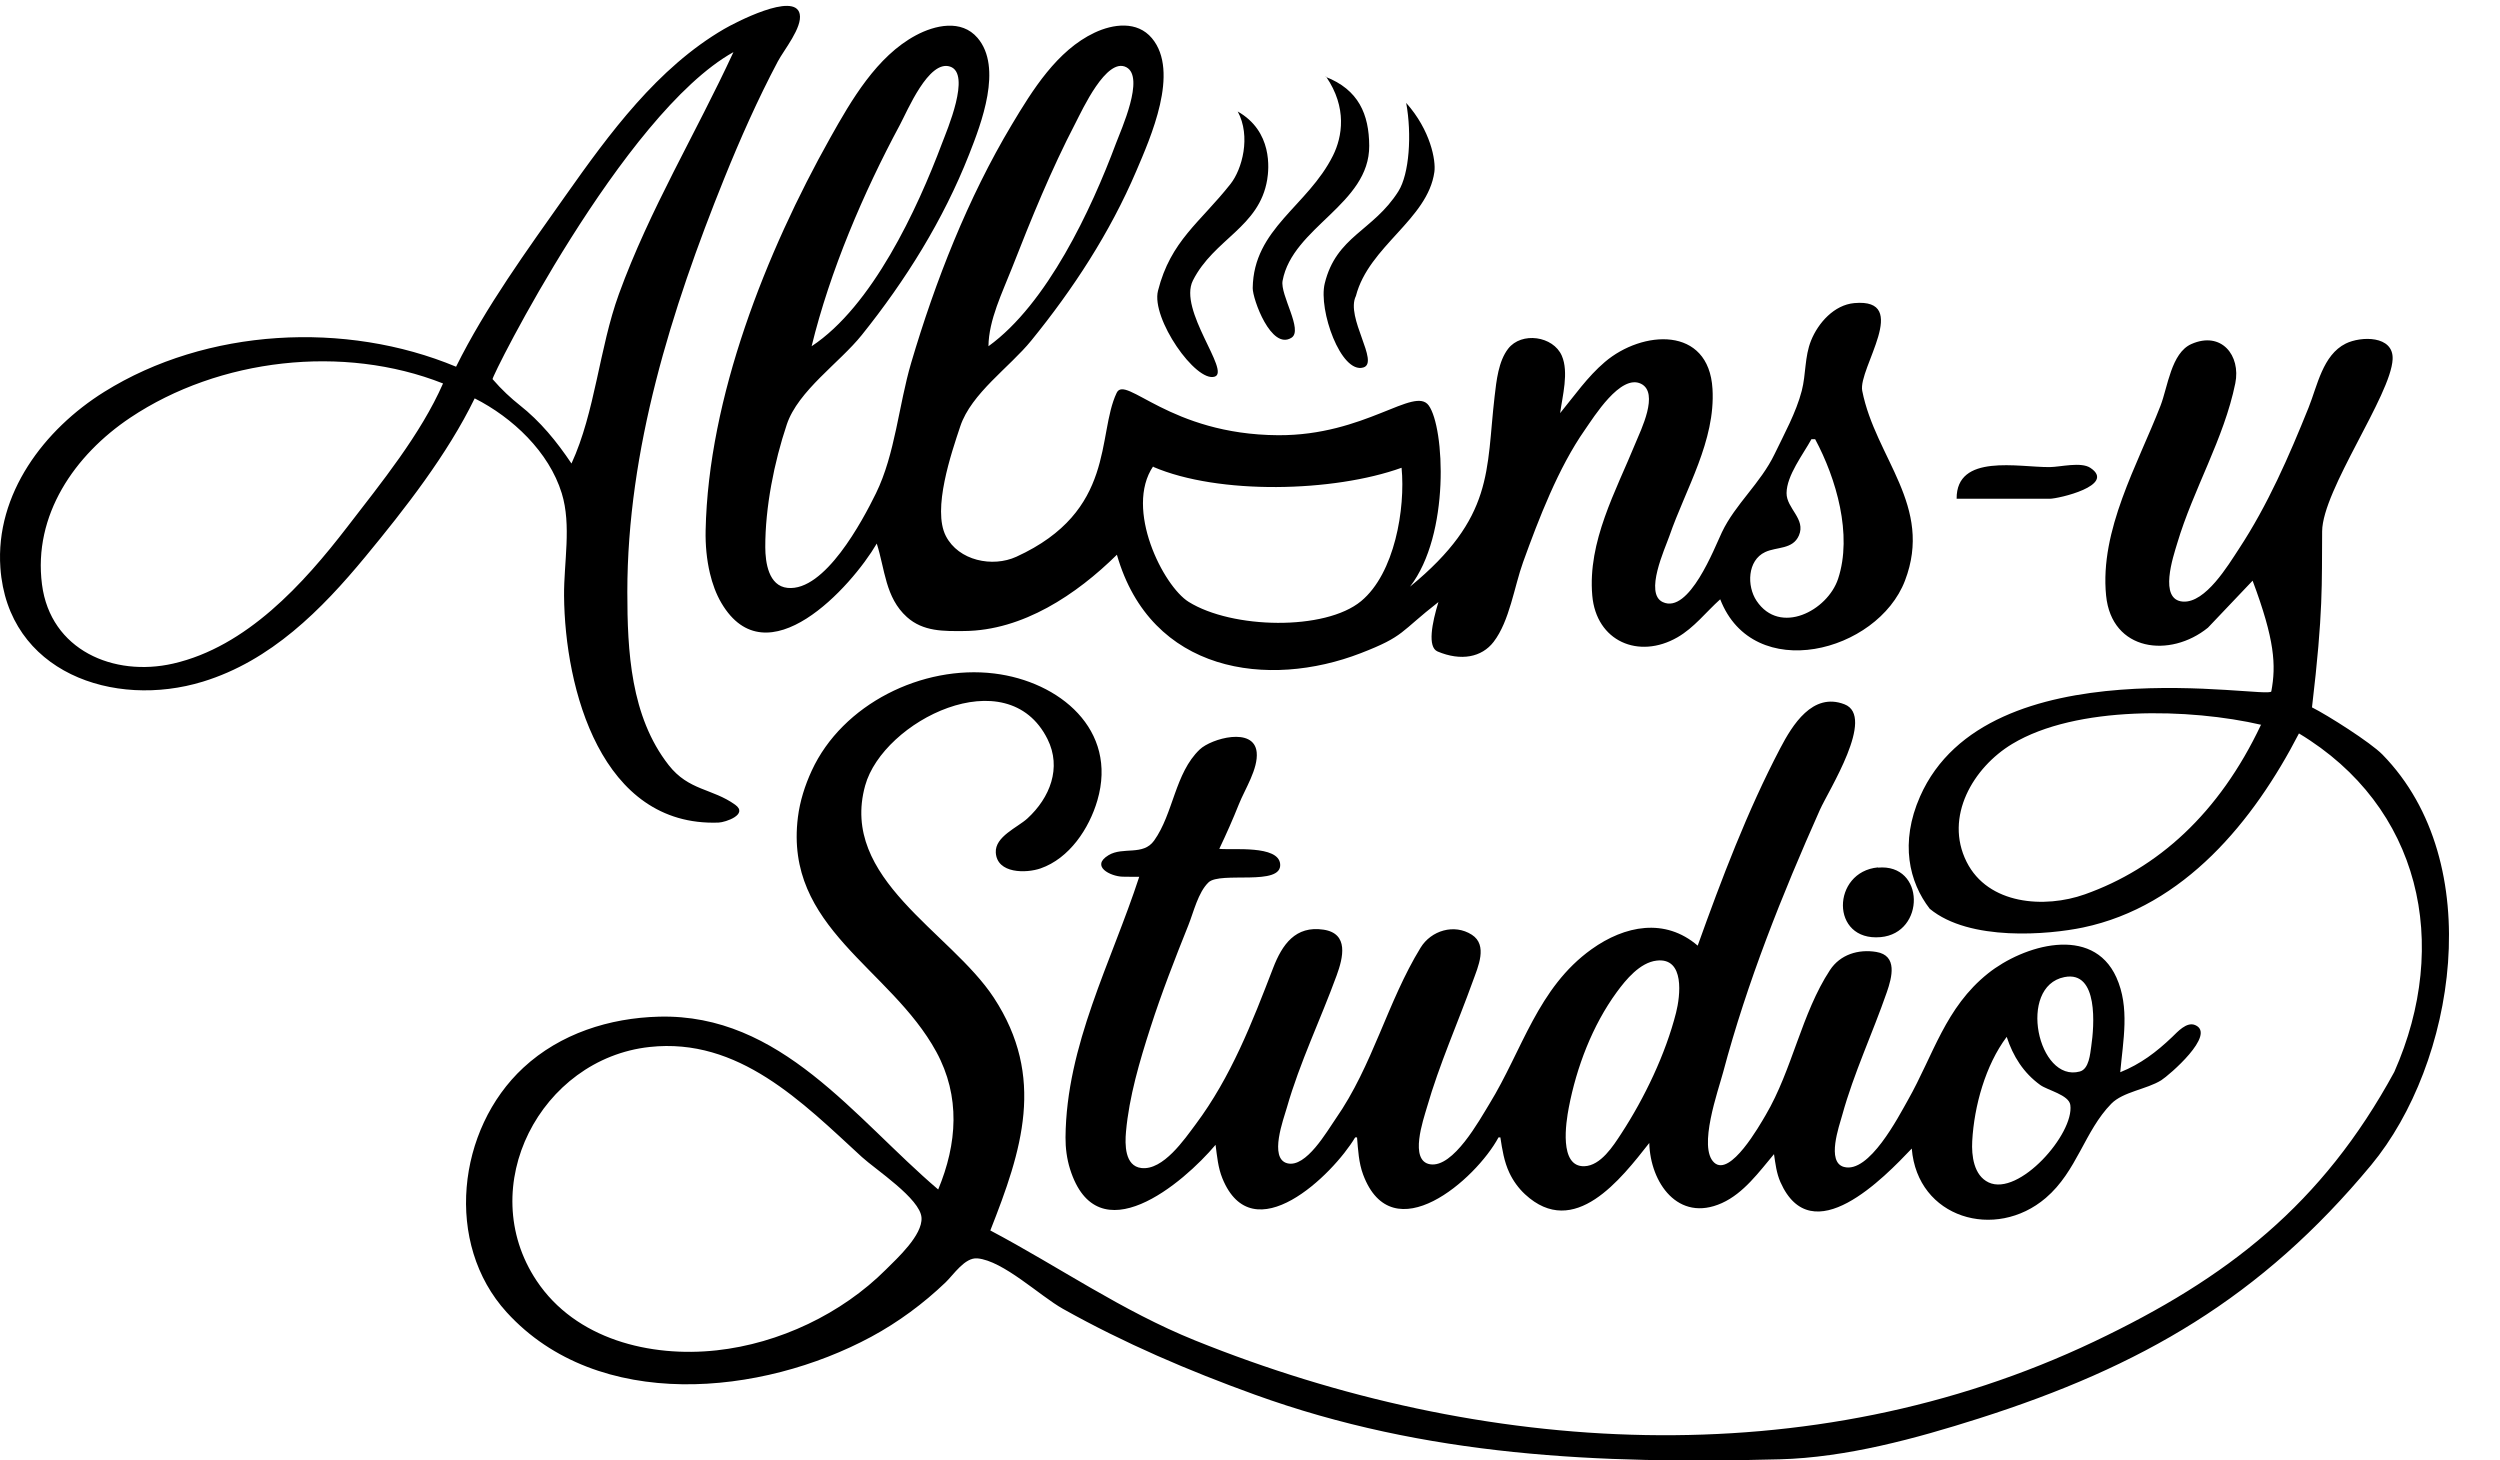
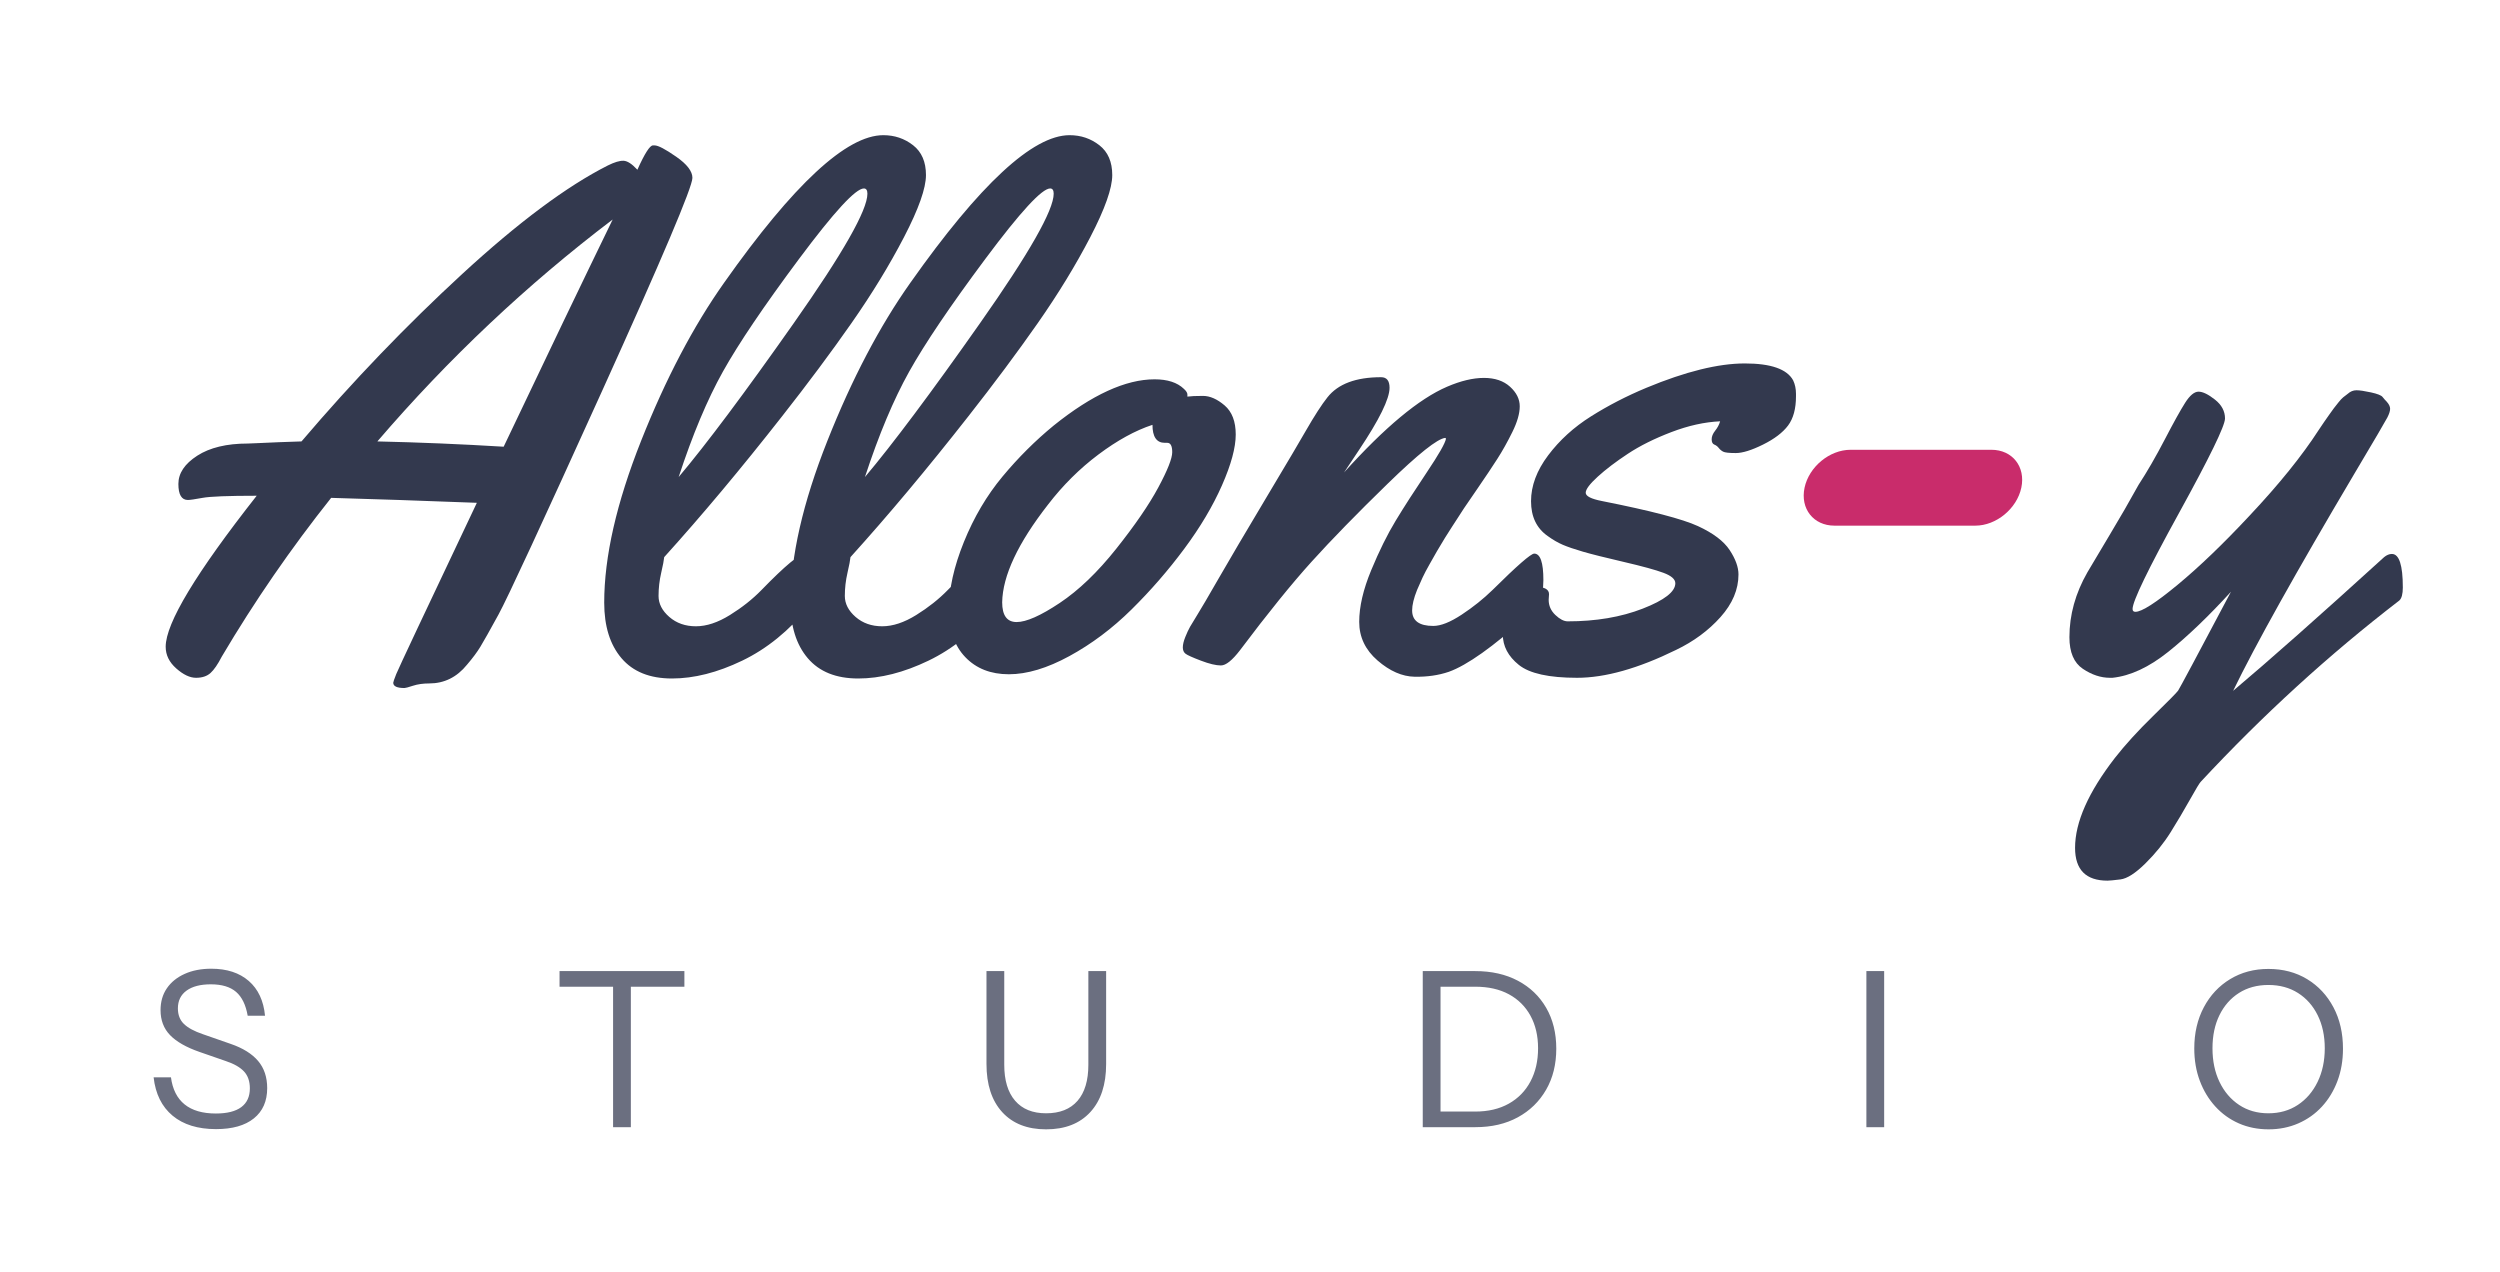
- <svg xmlns="http://www.w3.org/2000/svg" width="1343" height="784" viewBox="0 0 1343 784" version="1.1" id="svg1">
-   <g id="g1">
-     <path style="fill:currentColor;stroke:none" d="M 245,197 C 185.66,172.27 111.003,176.189 56,210.504 23.806,230.589 -2.594,265.27 0.206,305 4.164,361.153 61.074,380.868 109,366.176 145.474,354.995 172.633,327.695 196.322,299 217.557,273.277 240.361,244.099 255,214 c 20.32,10.274 39.928,28.72 46.783,51 5.296,17.213 1.086,37.251 1.229,55 0.401,50.04 19.934,124.187 82.98,121.894 3.781,-0.138 16.194,-4.388 8.928,-9.6 -12.316,-8.834 -24.906,-7.468 -35.731,-21.306 C 338.76,384.876 337,349.719 337,318 337,241.53 360.654,166.293 389.005,96 397.625,74.629 407.059,53.369 417.848,33 421.109,26.843 431.093,14.783 429.614,7.56 427.085,-4.792 394.326,12.478 389,15.577 353.23,36.395 327.317,71.786 303.874,105 283.243,134.229 260.899,164.89 245,197 m 226,95 c 4.429,13.839 4.549,29.001 16.192,39.475 8.739,7.861 19.764,7.606 30.808,7.513 31.442,-0.263 60.25,-19.554 82,-40.988 18.197,63.598 81.333,72.108 131,52.886 23.807,-9.214 20.856,-11.24 41.72,-27.465 -3.457,11.285 -5.984,24.23 -0.442,26.562 12.551,5.281 23.709,3.148 30.096,-5.176 8.616,-11.229 11.052,-29.584 15.818,-42.79 8.401,-23.275 18.972,-50.783 33.184,-71.08 4.858,-6.938 19.183,-30.18 30.164,-24.782 9.941,4.886 -0.15,25.03 -2.908,31.782 -10.61,25.969 -25.791,52.978 -23.263,82 2.142,24.588 24.947,34.381 45.732,22.445 9.009,-5.173 15.357,-13.61 23,-20.445 17.75,45.82 84.492,28.584 99.246,-10 15.346,-40.132 -15.794,-65.786 -22.958,-102 -2.343,-11.843 26.609,-49.915 -4.289,-47.113 -10.794,0.979 -19.356,10.613 -23.192,20.114 -3.52,8.717 -2.683,18.057 -5.003,27 -3.026,11.663 -9.398,23.173 -14.602,34 -7.537,15.68 -21.081,26.844 -28.298,42 -3.998,8.398 -17.63,44.114 -31.778,37.501 -10.001,-4.675 1.195,-28.65 3.569,-35.501 8.844,-25.519 24.788,-51.106 23.16,-79 -1.989,-34.061 -37.773,-31.579 -57.849,-14.457 -9.335,7.961 -16.287,18.032 -24.006,27.457 1.24,-9.197 4.746,-21.972 0.904,-30.83 -4.61,-10.628 -21.646,-13.032 -28.806,-3.801 -5.239,6.754 -6.303,17.147 -7.292,25.631 -4.649,39.881 -0.039,64.934 -45.449,102.221 21.694,-28.097 18.528,-85.55 10.067,-97.322 -7.653,-10.648 -34.184,16.233 -80.925,15.96 -58.446,-0.342 -81.96,-32.784 -86.738,-22.739 -10.753,22.605 -0.221,63.482 -53.862,88.024 -12.816,5.864 -31.055,2.153 -37.893,-11.14 -7.379,-14.345 2.96,-44.572 7.757,-58.942 5.91,-17.703 26.469,-31.709 38.096,-46 22.574,-27.745 42.325,-58.037 56.395,-91 7.693,-18.022 23.552,-53.485 8.445,-71.49 C 610.9,11.094 597.961,12.852 588,17.553 567.812,27.079 554.582,48.515 543.521,67 c -23.591,39.427 -41.082,84.032 -54.064,128 -6.647,22.511 -8.558,48.926 -18.884,70 -7.284,14.866 -27.529,52.879 -47.528,50.813 -10.188,-1.053 -11.91,-13.679 -11.935,-21.813 -0.065,-21.451 4.76,-45.707 11.564,-65.999 6.068,-18.098 28.326,-33.126 40.252,-48.001 23.67,-29.522 43.769,-61.747 57.662,-97 6.551,-16.623 18.153,-46.745 4.535,-62.657 C 516.474,10.237 502.255,13.488 492,18.983 470.956,30.259 457.331,53.844 446.031,74 c -34.489,61.516 -65.514,139.56 -66.971,211 -0.156,7.668 0.546,15.528 2.318,23 1.31,5.525 3.28,11.06 6.174,15.962 C 411.926,365.255 457.235,315.511 471,292 M 394,28 c -20.227,43.804 -44.926,84.312 -61.536,130 -10.538,28.987 -12.731,63.379 -25.464,91 -7.992,-11.905 -16.675,-22.578 -28,-31.502 -4.224,-3.328 -9.586,-8.215 -14.394,-13.828 C 263.789,202.716 334.653,61.093 394,28 m 42,158 c 9.861,-40.399 27.794,-82.414 47.462,-119 3.984,-7.411 15.41,-35.051 26.931,-31.222 C 521.853,39.586 508.623,70.159 506.055,77 492.729,112.493 468.526,164.55 436,186 m 95,0 c 0.133,-14.136 7.542,-29.014 12.622,-42 10.32,-26.385 21.091,-52.853 34.178,-78 3.483,-6.694 16.625,-35.56 27.293,-29.866 C 615.123,41.487 602.234,69.708 599.514,77 586.233,112.608 562.519,163.248 531,186 M 712.41,41.227 c 11.394,16.616 8.66,32.319 3.679,42.334 -13.545,27.235 -42.724,39.171 -43.131,71.191 -0.074,5.866 9.934,33.656 20.852,26.662 6.354,-4.071 -6.221,-22.985 -4.805,-30.598 5.372,-28.873 46.725,-41.075 46.539,-72.523 -0.099,-16.82 -5.652,-30.147 -23.561,-37.067 m 43.436,14.152 c 3.058,16.742 1.701,38.052 -4.224,47.423 -13.515,21.377 -33.341,23.975 -39.549,49.482 -3.469,14.254 8.677,48.584 20.69,45.143 8.974,-2.57 -9.67,-26.935 -3.944,-38.427 6.923,-26.79 38.626,-41.145 42.156,-66.656 0.851,-6.149 -2.03,-22.306 -15.13,-37.051 m -90.549,4.511 c 7.288,13.514 2.348,31.176 -3.806,38.986 -16.377,20.781 -32.179,30.475 -38.989,57.41 -3.768,14.904 20.356,49.441 30.477,46.129 8.601,-2.815 -19.738,-35.778 -11.719,-51.648 11.308,-22.378 35.692,-28.533 39.913,-54.229 0.922,-5.611 3.055,-25.949 -16.008,-36.648 M 1210.101,311.938 c 11.914,31.802 12.678,45.376 10.049,59.474 -0.851,4.562 -152.441,-25.728 -188.698,56.467 -10.964,24.856 -5.863,46.003 5.203,60.314 21.423,17.724 64.032,13.898 82.345,10.059 54.318,-11.386 91.672,-57.118 116,-104.251 65.363,39.322 81.711,112.923 51.208,181.854 C 1247.479,646.992 1196.699,686.616 1125,720.679 972.209,793.268 796.051,782.245 642,720.083 602.604,704.186 569.17,680.694 532,661 c 16.966,-43.01 29.854,-82.307 1.903,-125 -23.256,-35.522 -83.02,-63.902 -69.139,-114 9.624,-34.734 76.332,-68.309 97.955,-24.963 7.72,15.476 1.284,31.553 -10.786,42.627 -5.315,4.876 -17.48,9.734 -16.994,18.326 0.646,11.426 16.363,11.2 24.061,8.516 15.476,-5.396 26.069,-21.354 30.501,-36.507 11.146,-38.107 -20.477,-63.938 -55.382,-68.2 -38.567,-4.709 -81.547,16.359 -98.06,52.2 -3.645,7.911 -6.342,16.346 -7.423,25 -7.429,59.478 49.695,80.828 74.332,126 13.106,24.03 11.23,49.442 1.03,74 -45.049,-38.385 -84.425,-94.536 -150,-92.847 -26.596,0.685 -53.047,9.078 -72.829,27.401 -35.617,32.989 -42.674,94.467 -8.937,131.444 49.153,53.874 137.097,44.758 195.765,13.139 14.508,-7.819 28.095,-17.866 39.989,-29.263 4.277,-4.099 10.315,-13.479 17.065,-12.875 13.872,1.242 33.595,20.182 45.947,27.103 33.012,18.498 67.461,33.211 103,46.077 92.171,33.367 185.043,37.307 282,34.767 35.768,-0.937 73.115,-11.14 107,-21.926 87.287,-27.785 151.675,-64.871 210.801,-136.166 45.013,-54.277 63.05,-162.191 6.063,-220.492 C 1273.48,398.831 1250.241,384.119 1242,380 c 6.128,-51.78 5.224,-65.939 5.451,-94.579 0.176,-22.207 37.008,-73.113 37.867,-92.454 0.573,-12.882 -17.098,-12.42 -25.189,-8.401 -12.366,6.143 -15.229,22.651 -19.946,34.372 -10.522,26.144 -21.95,52.393 -37.491,76 -5.666,8.606 -17.862,29.11 -30.037,28.239 -13.174,-0.943 -5.112,-24.399 -3.079,-31.239 8.66,-29.135 25.126,-56.166 31.22,-86 3.07,-15.032 -7.533,-28.235 -23.604,-21.111 -10.842,4.806 -12.67,23.096 -16.559,33.111 -12.311,31.702 -32.731,66.856 -29.237,102 2.99,30.074 34.435,33.693 54.705,17.263 M 238,206 c -12.018,27.386 -33.242,53.414 -51.386,77 C 162.958,313.75 132.457,347.451 93,356.482 61.1,363.784 27.126,349.251 22.561,314 17.731,276.702 40.101,244.357 70,224.371 117.695,192.491 184.473,184.822 238,206 m 737.101,29.938 c 11.338,21.117 20.155,51.314 12.324,75 -5.671,17.154 -31.276,30.567 -43.8,11.825 -5.29,-7.917 -4.972,-21.701 4.614,-26.189 6.256,-2.929 14.835,-1.29 18.135,-8.915 3.859,-8.914 -6.688,-14.473 -6.634,-22.775 0.061,-9.465 8.928,-20.855 13.36,-28.947 h 2 m 76,32 h 30 l 20,-3.1e-4 c 4.645,-0.002 35.899,-7.2 21.879,-16.586 -5.074,-3.397 -16.054,-0.481 -21.879,-0.429 -16.712,0.15 -50.193,-7.475 -50,17.015 M 619.518,250.8 c 35.118,15.098 96.854,13.647 133.406,0.482 2.123,21.889 -3.697,56.714 -21.721,71.637 -19.374,16.04 -69.27,14.959 -92.641,0.416 -13.694,-8.521 -34.613,-49.98 -19.044,-72.89 M 912,508 c -17.559,-15.084 -39.141,-10.851 -57,1.921 -28.931,20.689 -37.183,54.248 -54.883,83.079 -5.329,8.68 -19.39,34.482 -31.867,32.451 -11.371,-1.851 -3.592,-24.04 -1.747,-30.451 6.683,-23.223 16.574,-45.305 24.745,-68 2.711,-7.53 8.124,-19.269 -0.58,-24.857 -9.472,-6.082 -21.872,-2.265 -27.518,6.94 -17.875,29.144 -25.68,63.326 -45.623,91.918 -4.602,6.597 -15.895,26.553 -26.019,23.911 -9.963,-2.6 -1.927,-23.878 -0.205,-29.911 6.928,-24.264 18.105,-47.316 26.743,-71 3.481,-9.544 6.696,-22.522 -7.064,-24.587 -15.077,-2.263 -22.206,8.003 -27.054,20.587 -11.313,29.367 -22.62,58.563 -41.63,84 -5.963,7.979 -17.441,24.856 -29.161,23.463 -9.008,-1.071 -8.85,-12.797 -8.256,-19.463 1.684,-18.917 7.35,-37.983 13.145,-56 5.991,-18.627 13.103,-36.844 20.374,-55 2.822,-7.046 5.217,-17.601 10.803,-22.976 6.325,-6.087 39.607,2.291 38.501,-9.867 C 686.769,453.883 662.053,456.737 655,456 c 3.748,-7.868 7.317,-15.901 10.539,-24 3.184,-8.005 10.432,-19.059 9.552,-27.89 -1.382,-13.869 -24.379,-7.414 -30.592,-1.498 -13.365,12.724 -14.098,34.38 -24.519,48.97 -5.933,8.307 -16.739,3.122 -24.485,7.832 -9.813,5.967 1.086,11.349 7.479,11.54 3.006,0.09 6.019,0.045 9.026,0.046 -14.972,45.929 -39.207,90.483 -39.603,140 -0.045,5.676 0.718,11.581 2.422,17 C 589.546,674.828 635.73,635.523 653,615 c 0.804,6.089 1.324,12.254 3.664,17.996 C 672.975,673.021 715.986,631.167 728,611 h 1 c 0.559,6.696 0.899,13.651 3.275,19.999 C 747.978,672.952 792.915,633.53 805,611 h 1 c 0.976,6.462 2.011,13.035 4.823,19 2.039,4.324 4.907,8.311 8.415,11.563 C 845.69,666.088 870.891,633.211 886,614 c 0.49,21.231 15.427,42.906 39,32.293 11.716,-5.275 19.953,-16.73 28,-26.293 0.726,5.066 1.343,10.271 3.433,14.996 C 973.28,673.082 1012.278,632.465 1027,617 c 2.988,37.43 44.955,49.656 71.998,26.534 16.778,-14.345 20.832,-35.984 35.186,-50.613 6.341,-6.462 18.984,-7.713 26.814,-12.596 4.154,-2.59 29.854,-24.687 18.259,-29.648 -4.602,-1.969 -9.509,3.676 -12.377,6.413 -8.487,8.098 -16.958,14.516 -27.881,18.911 1.486,-16.962 5.249,-34.763 -2.107,-50.996 -12.898,-28.459 -50.001,-17.169 -68.892,-2.111 -23,18.334 -29.314,43.78 -43.087,68.107 -5.135,9.069 -20.85,39.608 -34.382,35.869 -9.477,-2.618 -2.503,-21.992 -0.881,-27.869 6.25,-22.644 16.289,-43.86 23.954,-66 2.756,-7.96 5.931,-19.7 -5.648,-21.618 -9.648,-1.598 -19.394,1.369 -24.891,9.736 -15.297,23.282 -20.209,53.564 -34.539,77.883 -3.258,5.529 -18.992,33.432 -27.651,25.564 -8.861,-8.052 2.207,-38.836 4.795,-48.564 12.844,-48.289 31.682,-95.431 51.999,-141 4.616,-10.354 30.092,-50.122 13.172,-56.655 C 973.698,371.727 962.865,389.511 956.322,402 938.576,435.87 924.893,472.069 912,508 m 302.59,-118.614 c -22.551,47.763 -55.549,77.176 -94.59,91.048 -21.634,7.687 -51.985,5.615 -63.54,-17.441 -12.127,-24.199 3.522,-50.731 24.54,-63.377 34.426,-20.713 95.516,-19.129 133.934,-10.212 m -206.046,76.559 c -24.984,2.304 -25.796,39.877 1.376,37.465 24.117,-2.14 23.954,-39.676 -1.435,-37.334 M 889.991,516.03 c 15.231,-1.741 12.64,19.089 10.393,27.97 -5.627,22.23 -16.957,45.854 -29.453,65 -4.268,6.539 -10.991,17.225 -19.845,17.496 -13.698,0.419 -9.824,-23.692 -8.332,-31.496 4.14,-21.658 12.675,-44.128 25.744,-61.999 4.966,-6.791 12.495,-15.942 21.493,-16.97 m 219.029,8.859 c 18.473,-3.644 15.959,26.607 14.41,37.11 -0.609,4.133 -1.167,12.253 -6.138,13.612 -22.519,6.16 -33.685,-45.71 -8.272,-50.723 M 1078,557 c 3.412,10.417 8.992,19.324 18.007,25.846 3.94,2.851 15.402,5.315 16.167,10.737 2.187,15.501 -27.621,49.313 -43.915,41.607 -7.973,-3.771 -9.207,-14.385 -8.78,-22.19 1.03,-18.835 7.117,-40.792 18.522,-56 m -729,5.434 c 47.818,-5.19 81.808,29.528 114,59.108 7.28,6.689 31.381,22.381 32.035,32.583 0.604,9.419 -13.06,21.826 -19.071,27.838 C 452.099,705.828 418.554,721.73 385,725.401 349.244,729.312 309.219,719.49 288.251,688 254.571,637.417 290.441,568.79 349,562.434 Z" id="path1" />
+ <svg xmlns="http://www.w3.org/2000/svg" viewBox="0 0 346 176">
+   <g transform="translate(20 92.00)">
+     <g>
+       <path d="M68.213 -68.506Q69.727 -71.875 70.361 -71.875H70.605Q71.338 -71.875 73.584 -70.312Q75.83 -68.75 75.83 -67.383Q75.83 -65.479 63.33 -37.891Q50.83 -10.303 48.999 -6.958Q47.168 -3.613 46.484 -2.49Q45.801 -1.367 44.629 0.0Q42.529 2.588 39.404 2.588Q38.135 2.588 37.158 2.905Q36.182 3.223 35.986 3.223Q34.424 3.223 34.424 2.49Q34.424 2.344 34.839 1.294Q35.254 0.244 45.996 -22.412Q34.521 -22.852 25.83 -23.096Q17.48 -12.598 10.693 -1.123Q9.863 0.488 9.131 1.147Q8.398 1.807 7.129 1.807Q5.859 1.807 4.395 0.513Q2.93 -0.781 2.93 -2.49Q2.93 -7.373 15.527 -23.389Q9.619 -23.389 8.032 -23.096Q6.445 -22.803 6.006 -22.803Q4.688 -22.803 4.688 -25.024Q4.688 -27.246 7.3 -28.931Q9.912 -30.615 14.307 -30.615Q14.648 -30.615 15.527 -30.664Q18.555 -30.811 21.729 -30.908Q32.373 -43.408 43.994 -54.102Q55.615 -64.795 64.111 -69.092Q65.479 -69.775 66.284 -69.751Q67.09 -69.727 68.213 -68.506ZM64.795 -61.621Q46.973 -48.096 32.227 -30.908Q40.869 -30.713 49.707 -30.176Q58.594 -48.877 64.795 -61.621Z M88.232 -34.375Q79.736 -23.535 71.924 -14.893Q71.875 -14.307 71.509 -12.72Q71.143 -11.133 71.143 -9.521Q71.143 -7.91 72.632 -6.616Q74.121 -5.322 76.318 -5.322Q78.516 -5.322 81.03 -6.885Q83.545 -8.447 85.4 -10.352Q90.283 -15.381 91.455 -15.381Q92.627 -15.381 92.627 -11.816V-10.84Q92.627 -8.936 91.943 -8.057Q87.842 -3.027 82.715 -0.562Q77.588 1.904 72.998 1.904Q68.408 1.904 66.016 -0.903Q63.623 -3.711 63.623 -8.594Q63.623 -18.115 68.726 -30.981Q73.828 -43.848 80.225 -52.881Q94.629 -73.291 102.246 -73.291Q104.59 -73.291 106.372 -71.899Q108.154 -70.508 108.154 -67.773Q108.154 -65.039 105.127 -59.204Q102.1 -53.369 97.852 -47.29Q93.604 -41.211 88.232 -34.375ZM100.049 -65.186Q100.049 -65.918 99.561 -65.918Q97.852 -65.918 90.576 -56.152Q83.301 -46.387 80.054 -40.576Q76.807 -34.766 73.926 -25.977Q79.688 -32.812 89.868 -47.29Q100.049 -61.768 100.049 -65.186Z M114.014 -34.375Q105.518 -23.535 97.705 -14.893Q97.656 -14.307 97.29 -12.72Q96.924 -11.133 96.924 -9.521Q96.924 -7.91 98.413 -6.616Q99.902 -5.322 102.1 -5.322Q104.297 -5.322 106.812 -6.885Q109.326 -8.447 111.182 -10.352Q116.064 -15.381 117.236 -15.381Q118.408 -15.381 118.408 -11.816V-10.84Q118.408 -8.936 117.725 -8.057Q113.623 -3.027 108.496 -0.562Q103.369 1.904 98.779 1.904Q94.189 1.904 91.797 -0.903Q89.404 -3.711 89.404 -8.594Q89.404 -18.115 94.507 -30.981Q99.609 -43.848 106.006 -52.881Q120.41 -73.291 128.027 -73.291Q130.371 -73.291 132.153 -71.899Q133.936 -70.508 133.936 -67.773Q133.936 -65.039 130.908 -59.204Q127.881 -53.369 123.633 -47.29Q119.385 -41.211 114.014 -34.375ZM125.83 -65.186Q125.83 -65.918 125.342 -65.918Q123.633 -65.918 116.357 -56.152Q109.082 -46.387 105.835 -40.576Q102.588 -34.766 99.707 -25.977Q105.469 -32.812 115.649 -47.29Q125.83 -61.768 125.83 -65.186Z M125.83 -33.105Q133.789 -39.502 139.795 -39.502Q142.48 -39.502 143.848 -38.184Q144.336 -37.744 144.336 -37.402V-37.109Q145.02 -37.207 146.484 -37.207Q147.949 -37.207 149.487 -35.889Q151.025 -34.57 151.025 -31.86Q151.025 -29.15 149.121 -24.829Q147.217 -20.508 143.896 -16.04Q140.576 -11.572 136.597 -7.642Q132.617 -3.711 128.003 -1.196Q123.389 1.318 119.629 1.318Q115.869 1.318 113.599 -1.05Q111.328 -3.418 111.328 -7.642Q111.328 -11.865 113.403 -16.992Q115.479 -22.119 118.75 -26.05Q122.021 -29.98 125.83 -33.105ZM141.553 -30.713H141.211Q139.502 -30.713 139.502 -33.203Q135.938 -32.031 132.031 -29.102Q128.125 -26.172 125.049 -22.168Q118.799 -14.16 118.701 -8.643Q118.701 -5.908 120.703 -5.908Q122.705 -5.908 126.66 -8.545Q130.615 -11.182 134.497 -16.064Q138.379 -20.947 140.308 -24.536Q142.236 -28.125 142.236 -29.419Q142.236 -30.713 141.553 -30.713Z M175.439 -7.52Q175.439 -5.371 178.369 -5.371Q179.932 -5.371 182.3 -6.934Q184.668 -8.496 186.572 -10.352Q191.65 -15.381 192.334 -15.381Q193.604 -15.381 193.604 -11.719Q193.604 -8.057 191.309 -6.689Q184.326 -0.391 180.518 0.977Q178.369 1.709 175.781 1.66Q173.193 1.611 170.654 -0.586Q168.115 -2.783 168.115 -5.933Q168.115 -9.082 169.775 -13.086Q171.436 -17.09 173.169 -19.946Q174.902 -22.803 177.441 -26.587Q179.98 -30.371 180.127 -31.299L180.029 -31.396Q178.418 -31.25 172.046 -25.049Q165.674 -18.848 161.523 -14.258Q157.373 -9.668 151.611 -2.002Q150.0 0.098 148.975 0.098Q147.949 0.098 146.216 -0.562Q144.482 -1.221 144.092 -1.514Q143.701 -1.807 143.701 -2.393Q143.701 -2.979 144.043 -3.833Q144.385 -4.688 144.702 -5.249Q145.02 -5.811 145.752 -6.982Q146.484 -8.154 148.657 -11.938Q150.83 -15.723 155.322 -23.242Q159.814 -30.762 160.693 -32.324Q162.549 -35.547 163.721 -37.012Q165.918 -39.795 171.143 -39.795Q172.314 -39.795 172.314 -38.33Q172.314 -36.035 168.066 -29.688L166.016 -26.611Q174.463 -35.986 180.273 -38.477Q183.105 -39.697 185.376 -39.697Q187.646 -39.697 188.989 -38.477Q190.332 -37.256 190.332 -35.767Q190.332 -34.277 189.307 -32.202Q188.281 -30.127 187.231 -28.491Q186.182 -26.855 184.473 -24.365Q182.764 -21.875 182.617 -21.655Q182.471 -21.436 181.86 -20.483Q181.25 -19.531 180.957 -19.092Q180.664 -18.652 179.98 -17.554Q179.297 -16.455 178.882 -15.723Q178.467 -14.99 177.856 -13.916Q177.246 -12.842 176.88 -12.061Q176.514 -11.279 176.123 -10.352Q175.439 -8.643 175.439 -7.52Z M194.385 -9.766 194.336 -8.984Q194.336 -7.764 195.264 -6.885Q196.191 -6.006 196.973 -6.006Q202.832 -6.006 207.349 -7.764Q211.865 -9.521 211.865 -11.279Q211.865 -12.109 210.229 -12.72Q208.594 -13.33 204.712 -14.233Q200.83 -15.137 199.072 -15.649Q197.314 -16.162 196.289 -16.602Q195.264 -17.041 194.189 -17.822Q191.895 -19.434 191.895 -22.632Q191.895 -25.83 194.263 -28.979Q196.631 -32.129 200.195 -34.375Q203.76 -36.621 207.861 -38.33Q215.967 -41.699 221.484 -41.699Q226.904 -41.699 228.174 -39.355Q228.564 -38.525 228.564 -37.5V-37.158Q228.564 -34.57 227.466 -33.105Q226.367 -31.641 223.999 -30.469Q221.631 -29.297 220.239 -29.297Q218.848 -29.297 218.481 -29.492Q218.115 -29.688 217.871 -30.005Q217.627 -30.322 217.261 -30.469Q216.895 -30.615 216.895 -31.201Q216.895 -31.787 217.383 -32.397Q217.871 -33.008 218.066 -33.691Q214.844 -33.545 211.328 -32.202Q207.812 -30.859 205.298 -29.199Q202.783 -27.539 201.123 -26.025Q199.463 -24.512 199.463 -23.804Q199.463 -23.096 201.709 -22.656Q211.816 -20.654 214.99 -19.189Q218.164 -17.725 219.385 -15.869Q220.605 -14.014 220.605 -12.5Q220.605 -9.375 218.115 -6.592Q215.625 -3.809 211.963 -2.051Q204.102 1.807 198.267 1.807Q192.432 1.807 190.21 0.024Q187.988 -1.758 187.988 -4.199Q187.988 -6.641 189.233 -8.716Q190.479 -10.791 192.432 -10.791Q194.385 -10.791 194.385 -9.766Z" fill="#33394E" />
+       <g transform="translate(244.75 -24.50) skewX(-12)">
+         <rect x="-15.00" y="-5.25" width="30.00" height="10.50" rx="5.25" fill="#C92C6B" />
+       </g>
+       <path d="M17.822 16.211Q17.578 16.455 16.333 18.677Q15.088 20.898 13.672 23.169Q12.256 25.439 10.181 27.49Q8.105 29.541 6.714 29.712Q5.322 29.883 4.932 29.883Q0.439 29.883 0.439 25.342Q0.439 20.02 5.957 12.891Q8.057 10.205 11.23 7.104Q14.404 4.004 14.697 3.589Q14.99 3.174 22.021 -10.107Q17.334 -4.98 13.33 -1.782Q9.326 1.416 5.615 1.807H5.273Q3.369 1.807 1.514 0.562Q-0.342 -0.684 -0.342 -3.809Q-0.342 -8.447 2.148 -12.793Q3.027 -14.307 5.2 -17.92Q7.373 -21.533 9.229 -24.902Q10.986 -27.588 12.842 -31.152Q14.697 -34.717 15.674 -36.255Q16.65 -37.793 17.529 -37.793Q18.408 -37.793 19.8 -36.694Q21.191 -35.596 21.191 -34.082Q21.191 -32.568 14.795 -20.947Q8.398 -9.326 8.398 -7.715Q8.398 -7.324 8.789 -7.324Q10.107 -7.324 14.624 -11.06Q19.141 -14.795 24.609 -20.654Q30.713 -27.148 34.18 -32.52Q34.619 -33.203 34.888 -33.569Q35.156 -33.936 35.571 -34.546Q35.986 -35.156 36.255 -35.498Q36.523 -35.84 36.89 -36.304Q37.256 -36.768 37.549 -37.012Q37.842 -37.256 38.184 -37.5Q38.721 -37.988 39.38 -37.988Q40.039 -37.988 41.382 -37.695Q42.725 -37.402 42.993 -37.061Q43.262 -36.719 43.555 -36.426Q44.043 -35.889 44.043 -35.425Q44.043 -34.961 43.652 -34.204Q43.262 -33.447 39.111 -26.465Q26.904 -5.859 22.314 3.613Q29.736 -2.637 43.213 -14.893Q43.75 -15.332 44.287 -15.332Q45.801 -15.332 45.801 -10.693Q45.801 -9.326 45.312 -8.887Q30.713 2.344 17.822 16.211Z" fill="#33394E" transform="translate(266.75 0)" />
+       <path d="M9.9 0.27Q6.12 0.27 3.885 -1.59Q1.65 -3.45 1.26 -6.9H3.66Q3.99 -4.41 5.55 -3.15Q7.11 -1.89 9.87 -1.89Q12.21 -1.89 13.395 -2.775Q14.58 -3.66 14.58 -5.37Q14.58 -6.84 13.77 -7.71Q12.96 -8.58 11.25 -9.15L7.62 -10.41Q4.86 -11.37 3.54 -12.735Q2.22 -14.1 2.22 -16.2Q2.22 -17.94 3.09 -19.215Q3.96 -20.49 5.55 -21.21Q7.14 -21.93 9.24 -21.93Q12.48 -21.93 14.43 -20.235Q16.38 -18.54 16.68 -15.42H14.28Q13.89 -17.67 12.675 -18.72Q11.46 -19.77 9.18 -19.77Q7.02 -19.77 5.82 -18.9Q4.62 -18.03 4.62 -16.44Q4.62 -15.09 5.46 -14.28Q6.3 -13.47 8.07 -12.87L11.94 -11.52Q14.46 -10.65 15.72 -9.165Q16.98 -7.68 16.98 -5.4Q16.98 -2.7 15.135 -1.215Q13.29 0.27 9.9 0.27Z M64.85 0.0V-19.44H57.44V-21.6H74.72V-19.44H67.31V0.0Z M124.779 0.3Q120.879 0.3 118.704 -2.085Q116.529 -4.47 116.529 -8.76V-21.6H118.989V-8.64Q118.989 -5.4 120.489 -3.66Q121.989 -1.92 124.779 -1.92Q127.629 -1.92 129.129 -3.645Q130.629 -5.37 130.629 -8.64V-21.6H133.089V-8.73Q133.089 -4.47 130.899 -2.085Q128.709 0.3 124.779 0.3Z M178.379 0.0V-2.16H184.169Q186.869 -2.16 188.819 -3.255Q190.769 -4.35 191.819 -6.33Q192.869 -8.31 192.869 -10.92Q192.869 -13.5 191.819 -15.42Q190.769 -17.34 188.834 -18.39Q186.899 -19.44 184.169 -19.44H178.379V-21.6H184.169Q187.559 -21.6 190.079 -20.265Q192.599 -18.93 193.994 -16.515Q195.389 -14.1 195.389 -10.86Q195.389 -7.62 193.979 -5.175Q192.569 -2.73 190.064 -1.365Q187.559 0.0 184.199 0.0ZM176.909 0.0V-21.6H179.369V0.0Z M238.308 0.0V-21.6H240.768V0.0Z M293.978 0.3Q291.728 0.3 289.853 -0.525Q287.978 -1.35 286.598 -2.865Q285.218 -4.38 284.453 -6.42Q283.688 -8.46 283.688 -10.89Q283.688 -14.1 285.008 -16.59Q286.328 -19.08 288.653 -20.49Q290.978 -21.9 293.948 -21.9Q296.978 -21.9 299.303 -20.49Q301.628 -19.08 302.948 -16.59Q304.268 -14.1 304.268 -10.86Q304.268 -8.43 303.503 -6.39Q302.738 -4.35 301.358 -2.85Q299.978 -1.35 298.088 -0.525Q296.198 0.3 293.978 0.3ZM293.948 -1.92Q296.258 -1.92 298.013 -3.075Q299.768 -4.23 300.758 -6.27Q301.748 -8.31 301.748 -10.92Q301.748 -13.5 300.773 -15.48Q299.798 -17.46 298.043 -18.57Q296.288 -19.68 293.948 -19.68Q291.608 -19.68 289.868 -18.57Q288.128 -17.46 287.168 -15.495Q286.208 -13.53 286.208 -10.92Q286.208 -8.28 287.183 -6.255Q288.158 -4.23 289.898 -3.075Q291.638 -1.92 293.948 -1.92Z" fill="#6B6F80" transform="translate(0 64.00)" />
+     </g>
  </g>
</svg>
